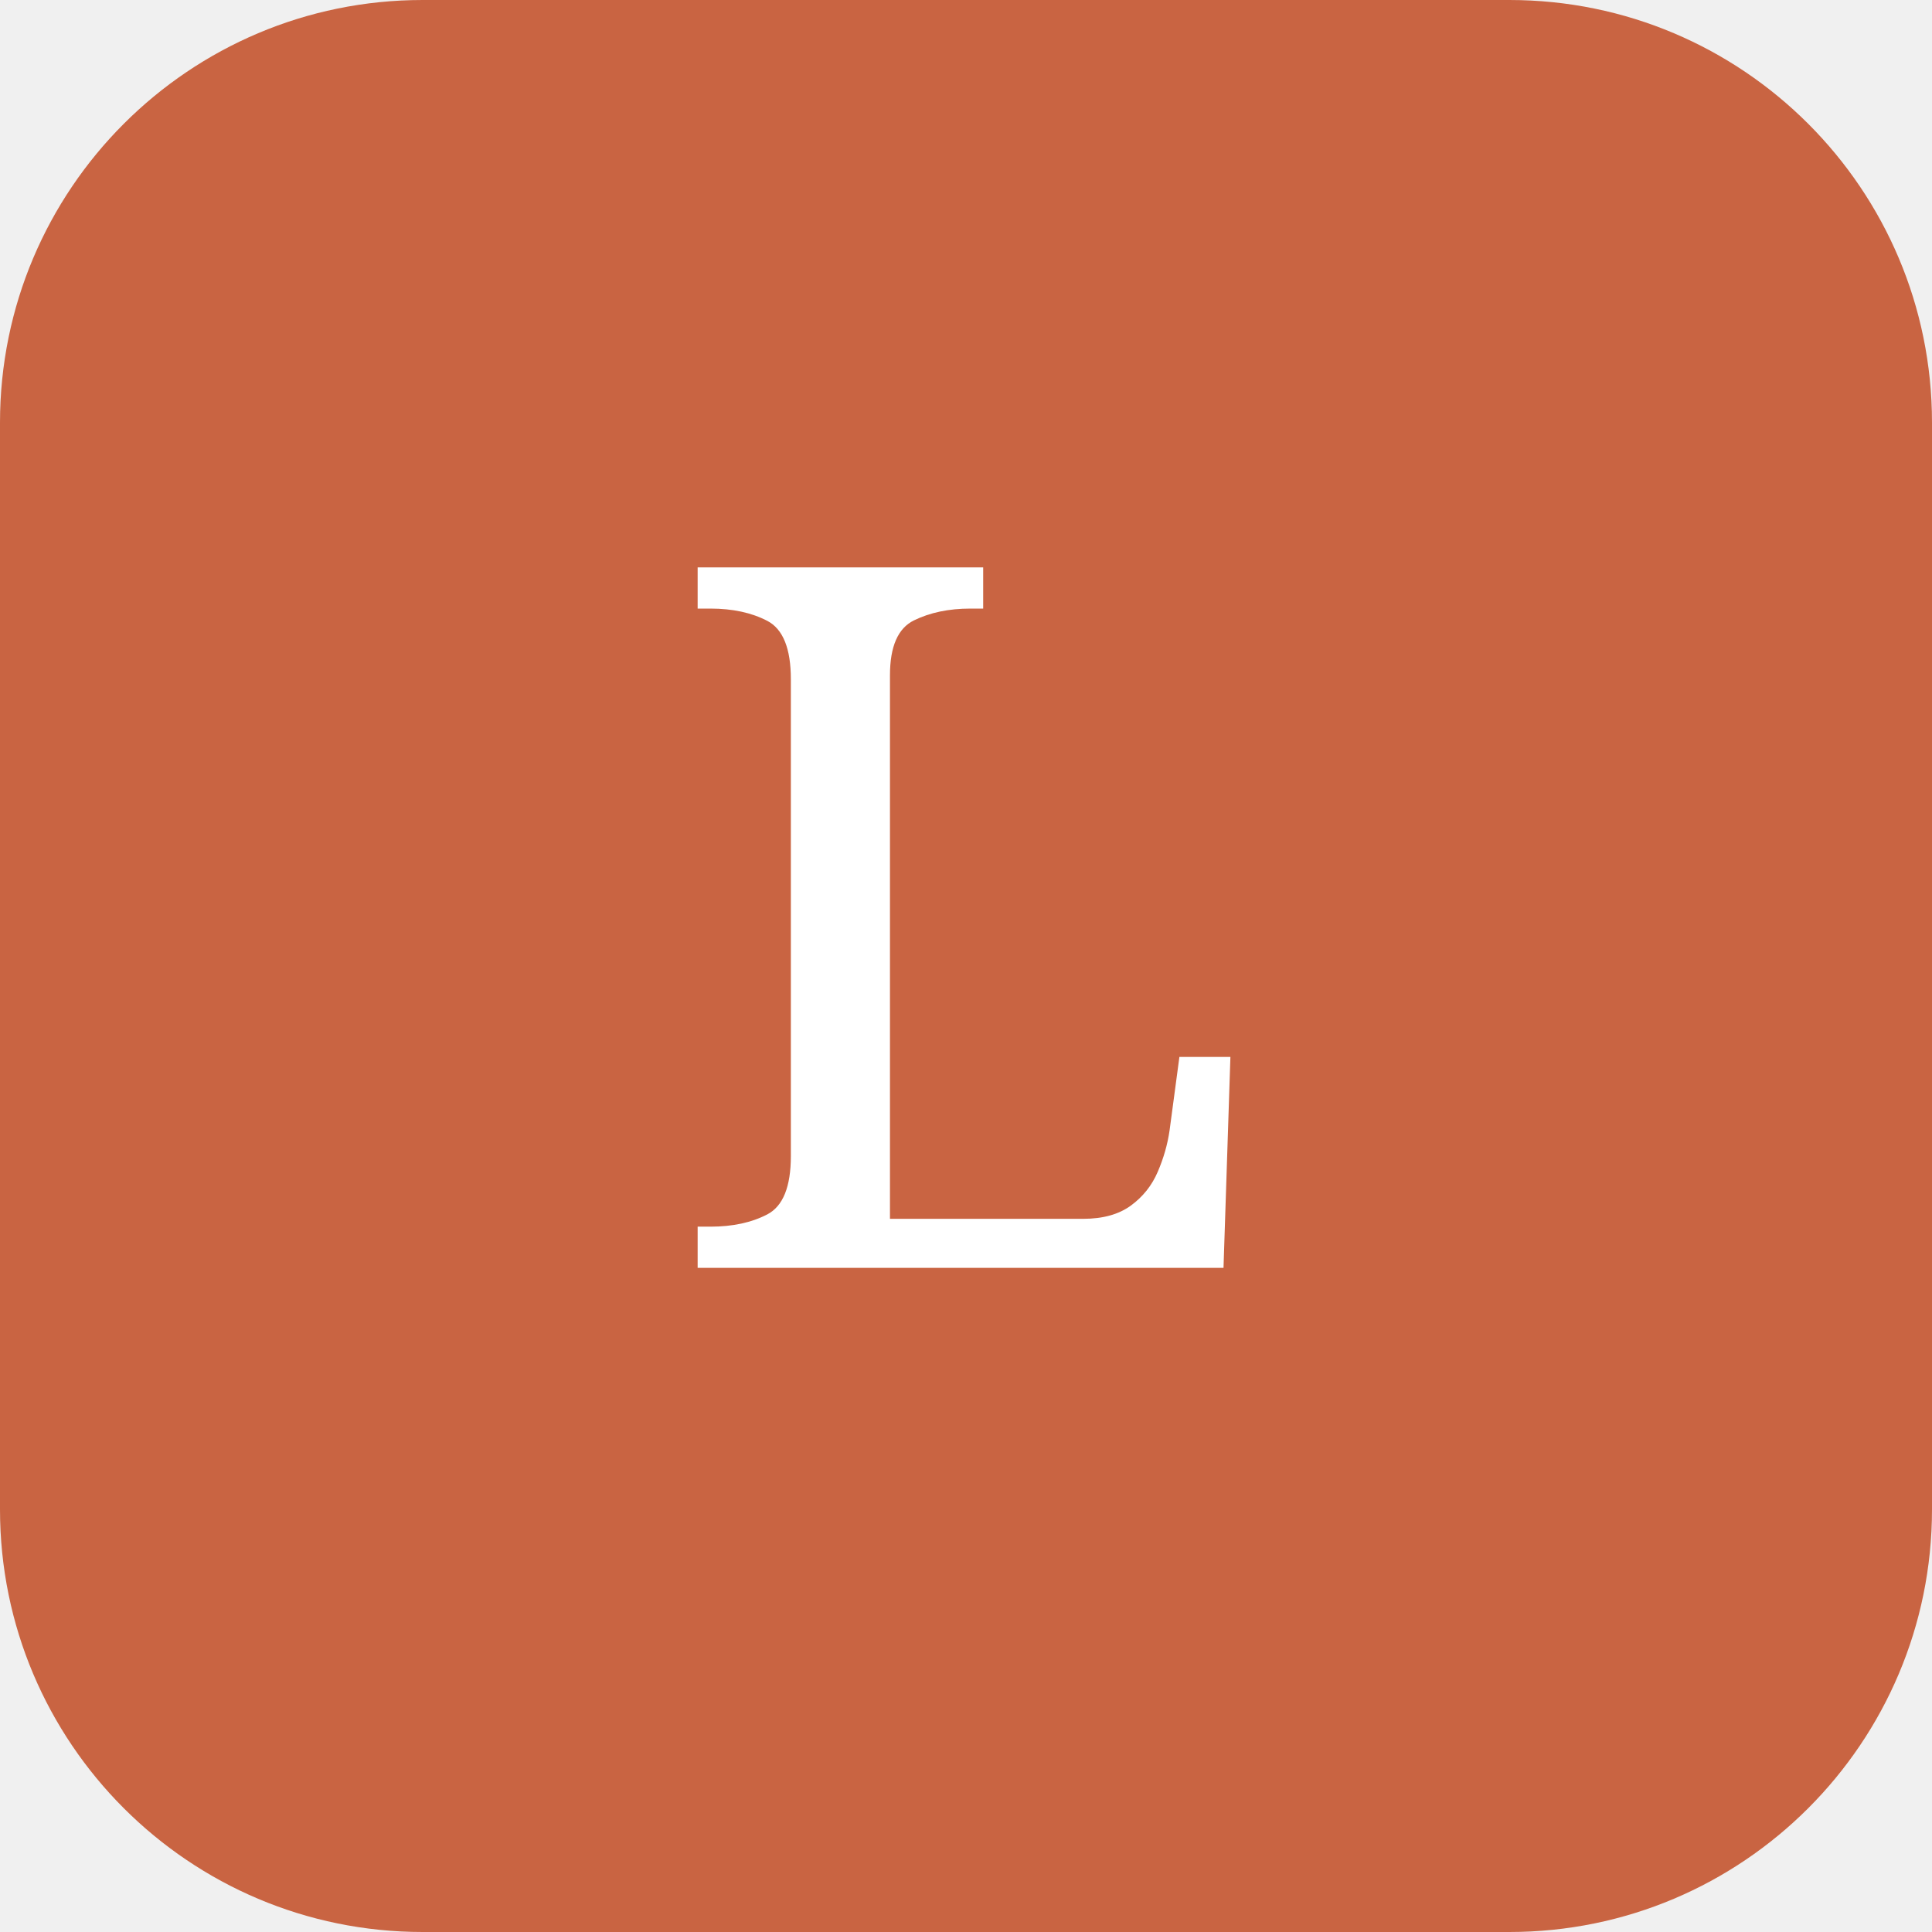
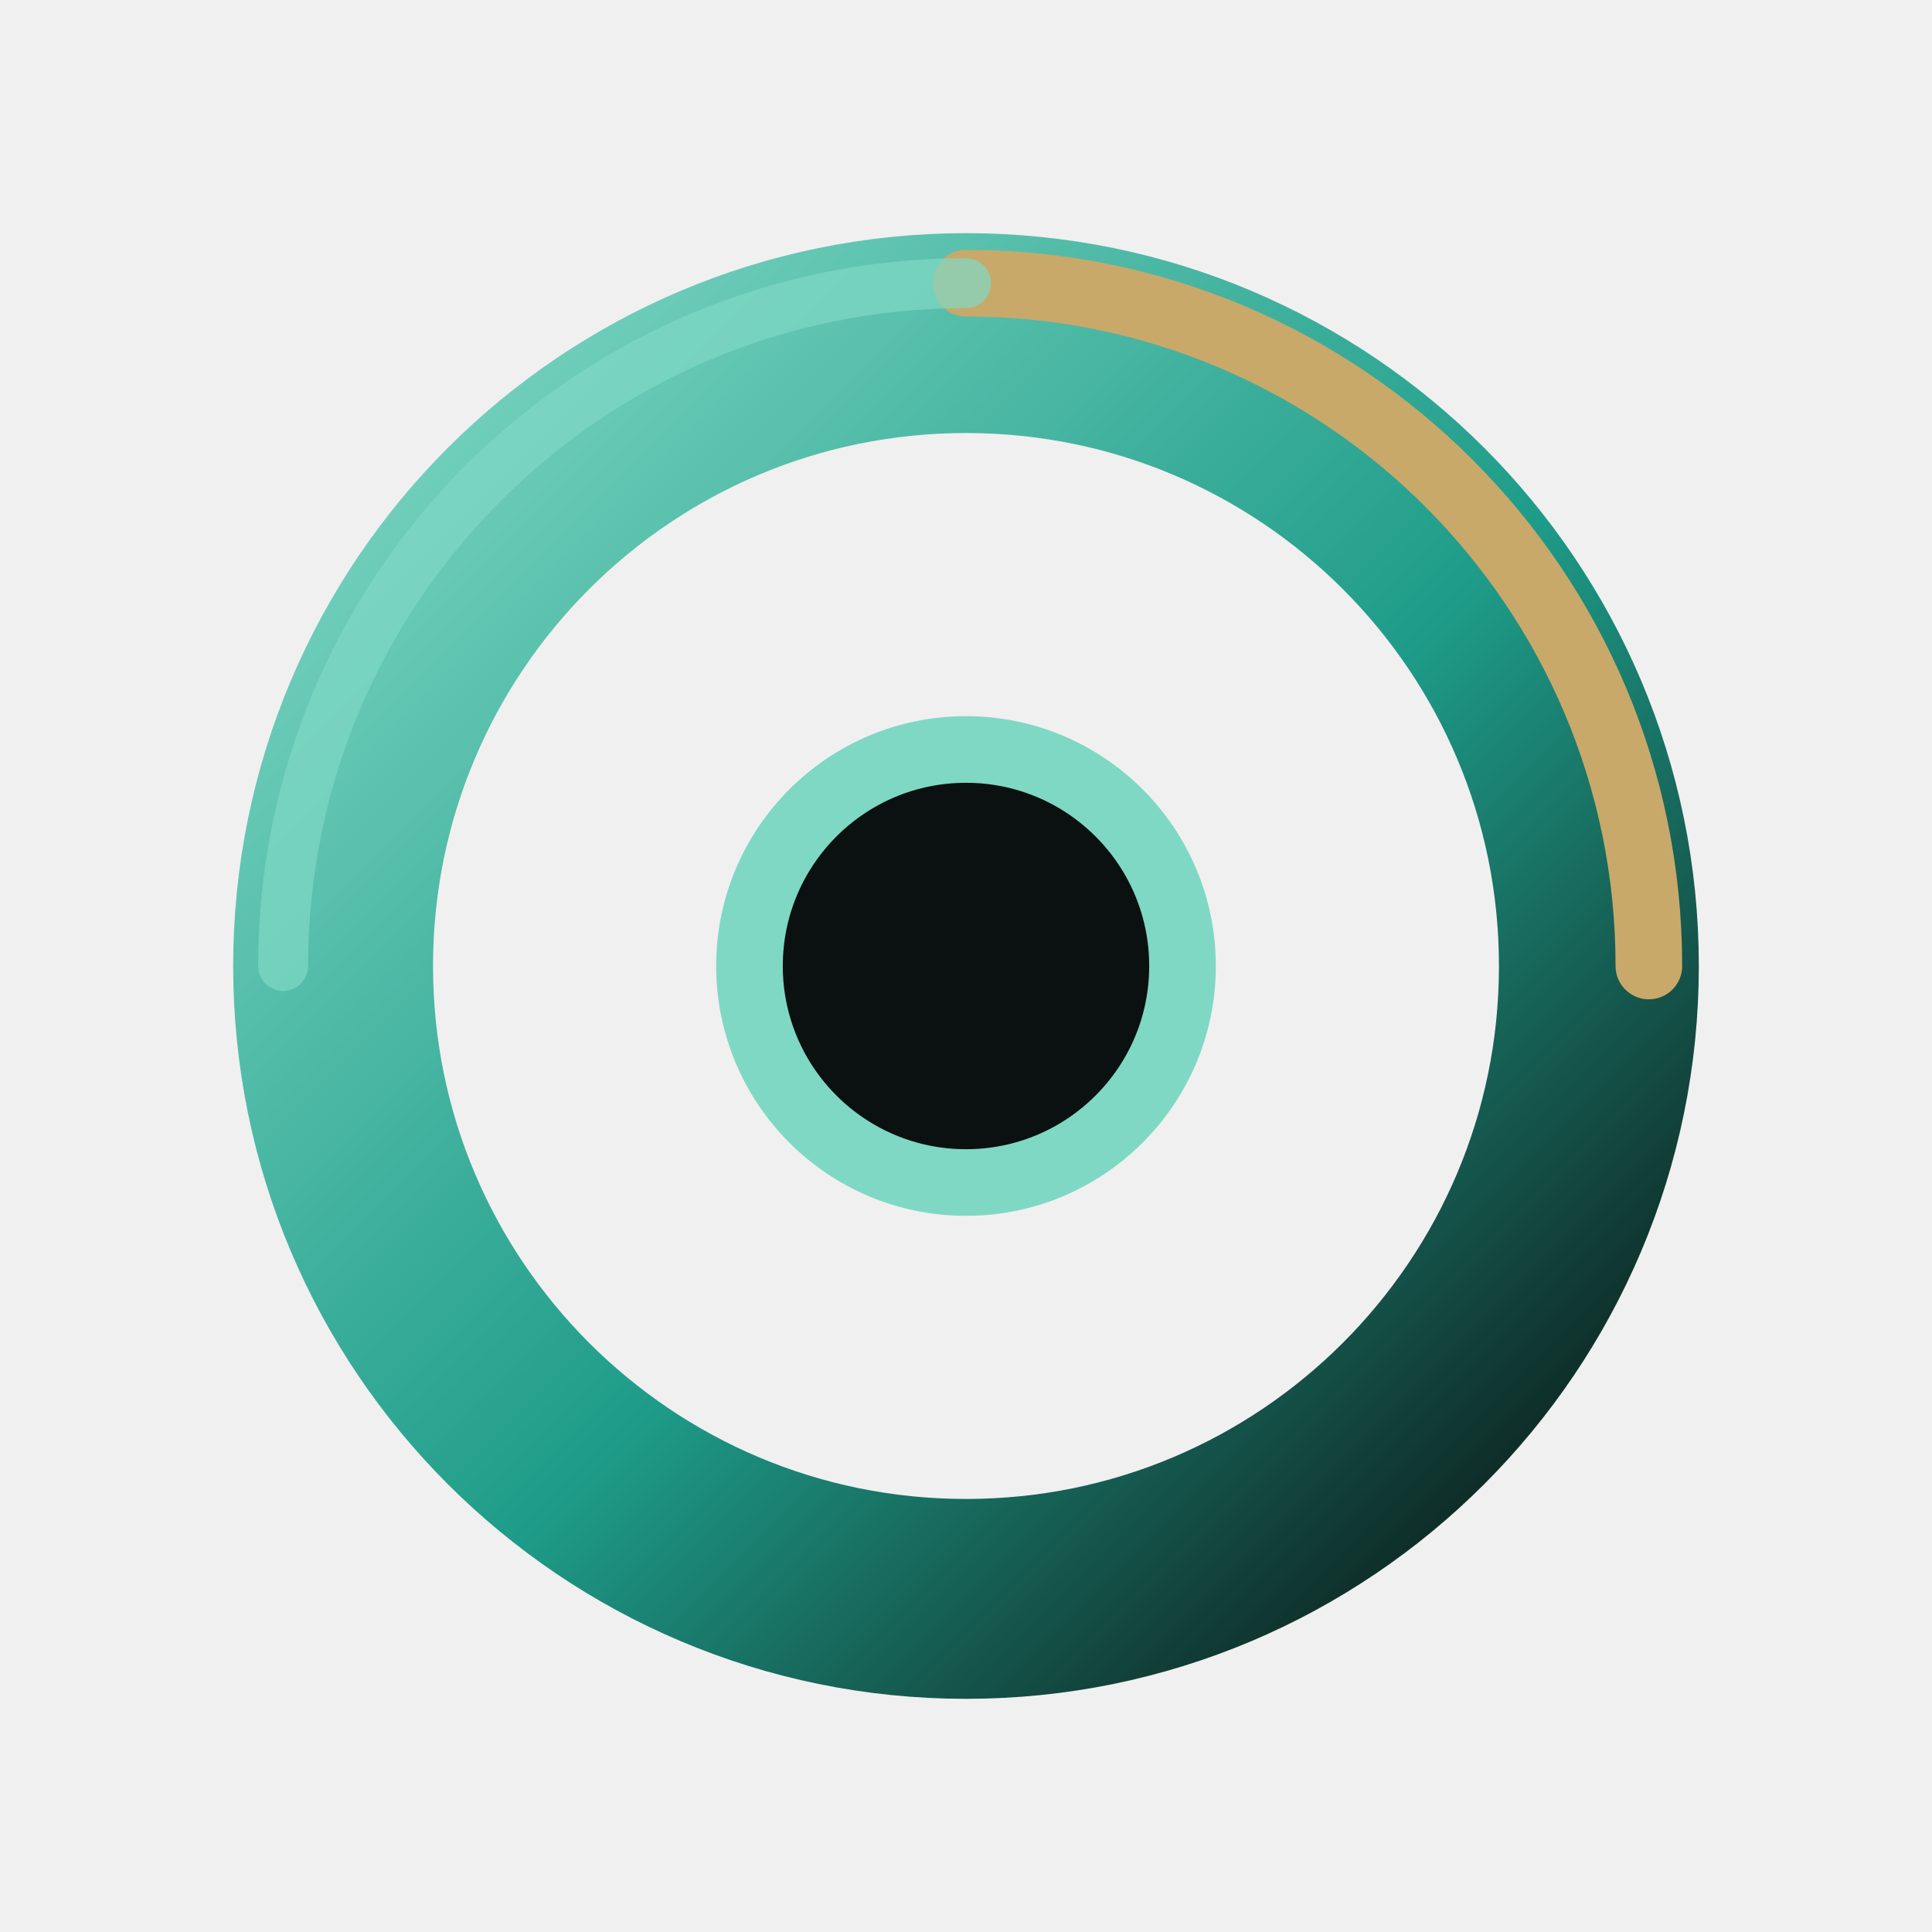
- <svg xmlns="http://www.w3.org/2000/svg" width="512" height="512" viewBox="0 0 512 512">
-   <rect width="512" height="512" rx="112" fill="#C96442" />
-   <text x="256" y="336" text-anchor="middle" font-family="Georgia, serif" font-size="260" fill="#ffffff">L</text>
+ <svg xmlns="http://www.w3.org/2000/svg" width="512" height="512" viewBox="0 0 116 116" role="img" aria-label="LingShu AI">
+   <defs>
+     <linearGradient id="jadeGradient" x1="0" y1="0" x2="1" y2="1">
+       <stop offset="0%" stop-color="#7FD8C4" />
+       <stop offset="55%" stop-color="#1E9C89" />
+       <stop offset="100%" stop-color="#0B1110" />
+     </linearGradient>
+   </defs>
+   <circle cx="58" cy="58" r="38" fill="none" stroke="url(#jadeGradient)" stroke-width="12" stroke-linecap="round" />
+   <circle cx="58" cy="58" r="13" fill="#0B1110" stroke="#7FD8C4" stroke-width="4" />
+   <path d="M58 17 A41 41 0 0 1 99 58" fill="none" stroke="#C8A96A" stroke-width="4" stroke-linecap="round" />
+   <path d="M17 58 A41 41 0 0 1 58 17" fill="none" stroke="#7FD8C4" stroke-width="3" stroke-linecap="round" opacity="0.7" />
</svg>
